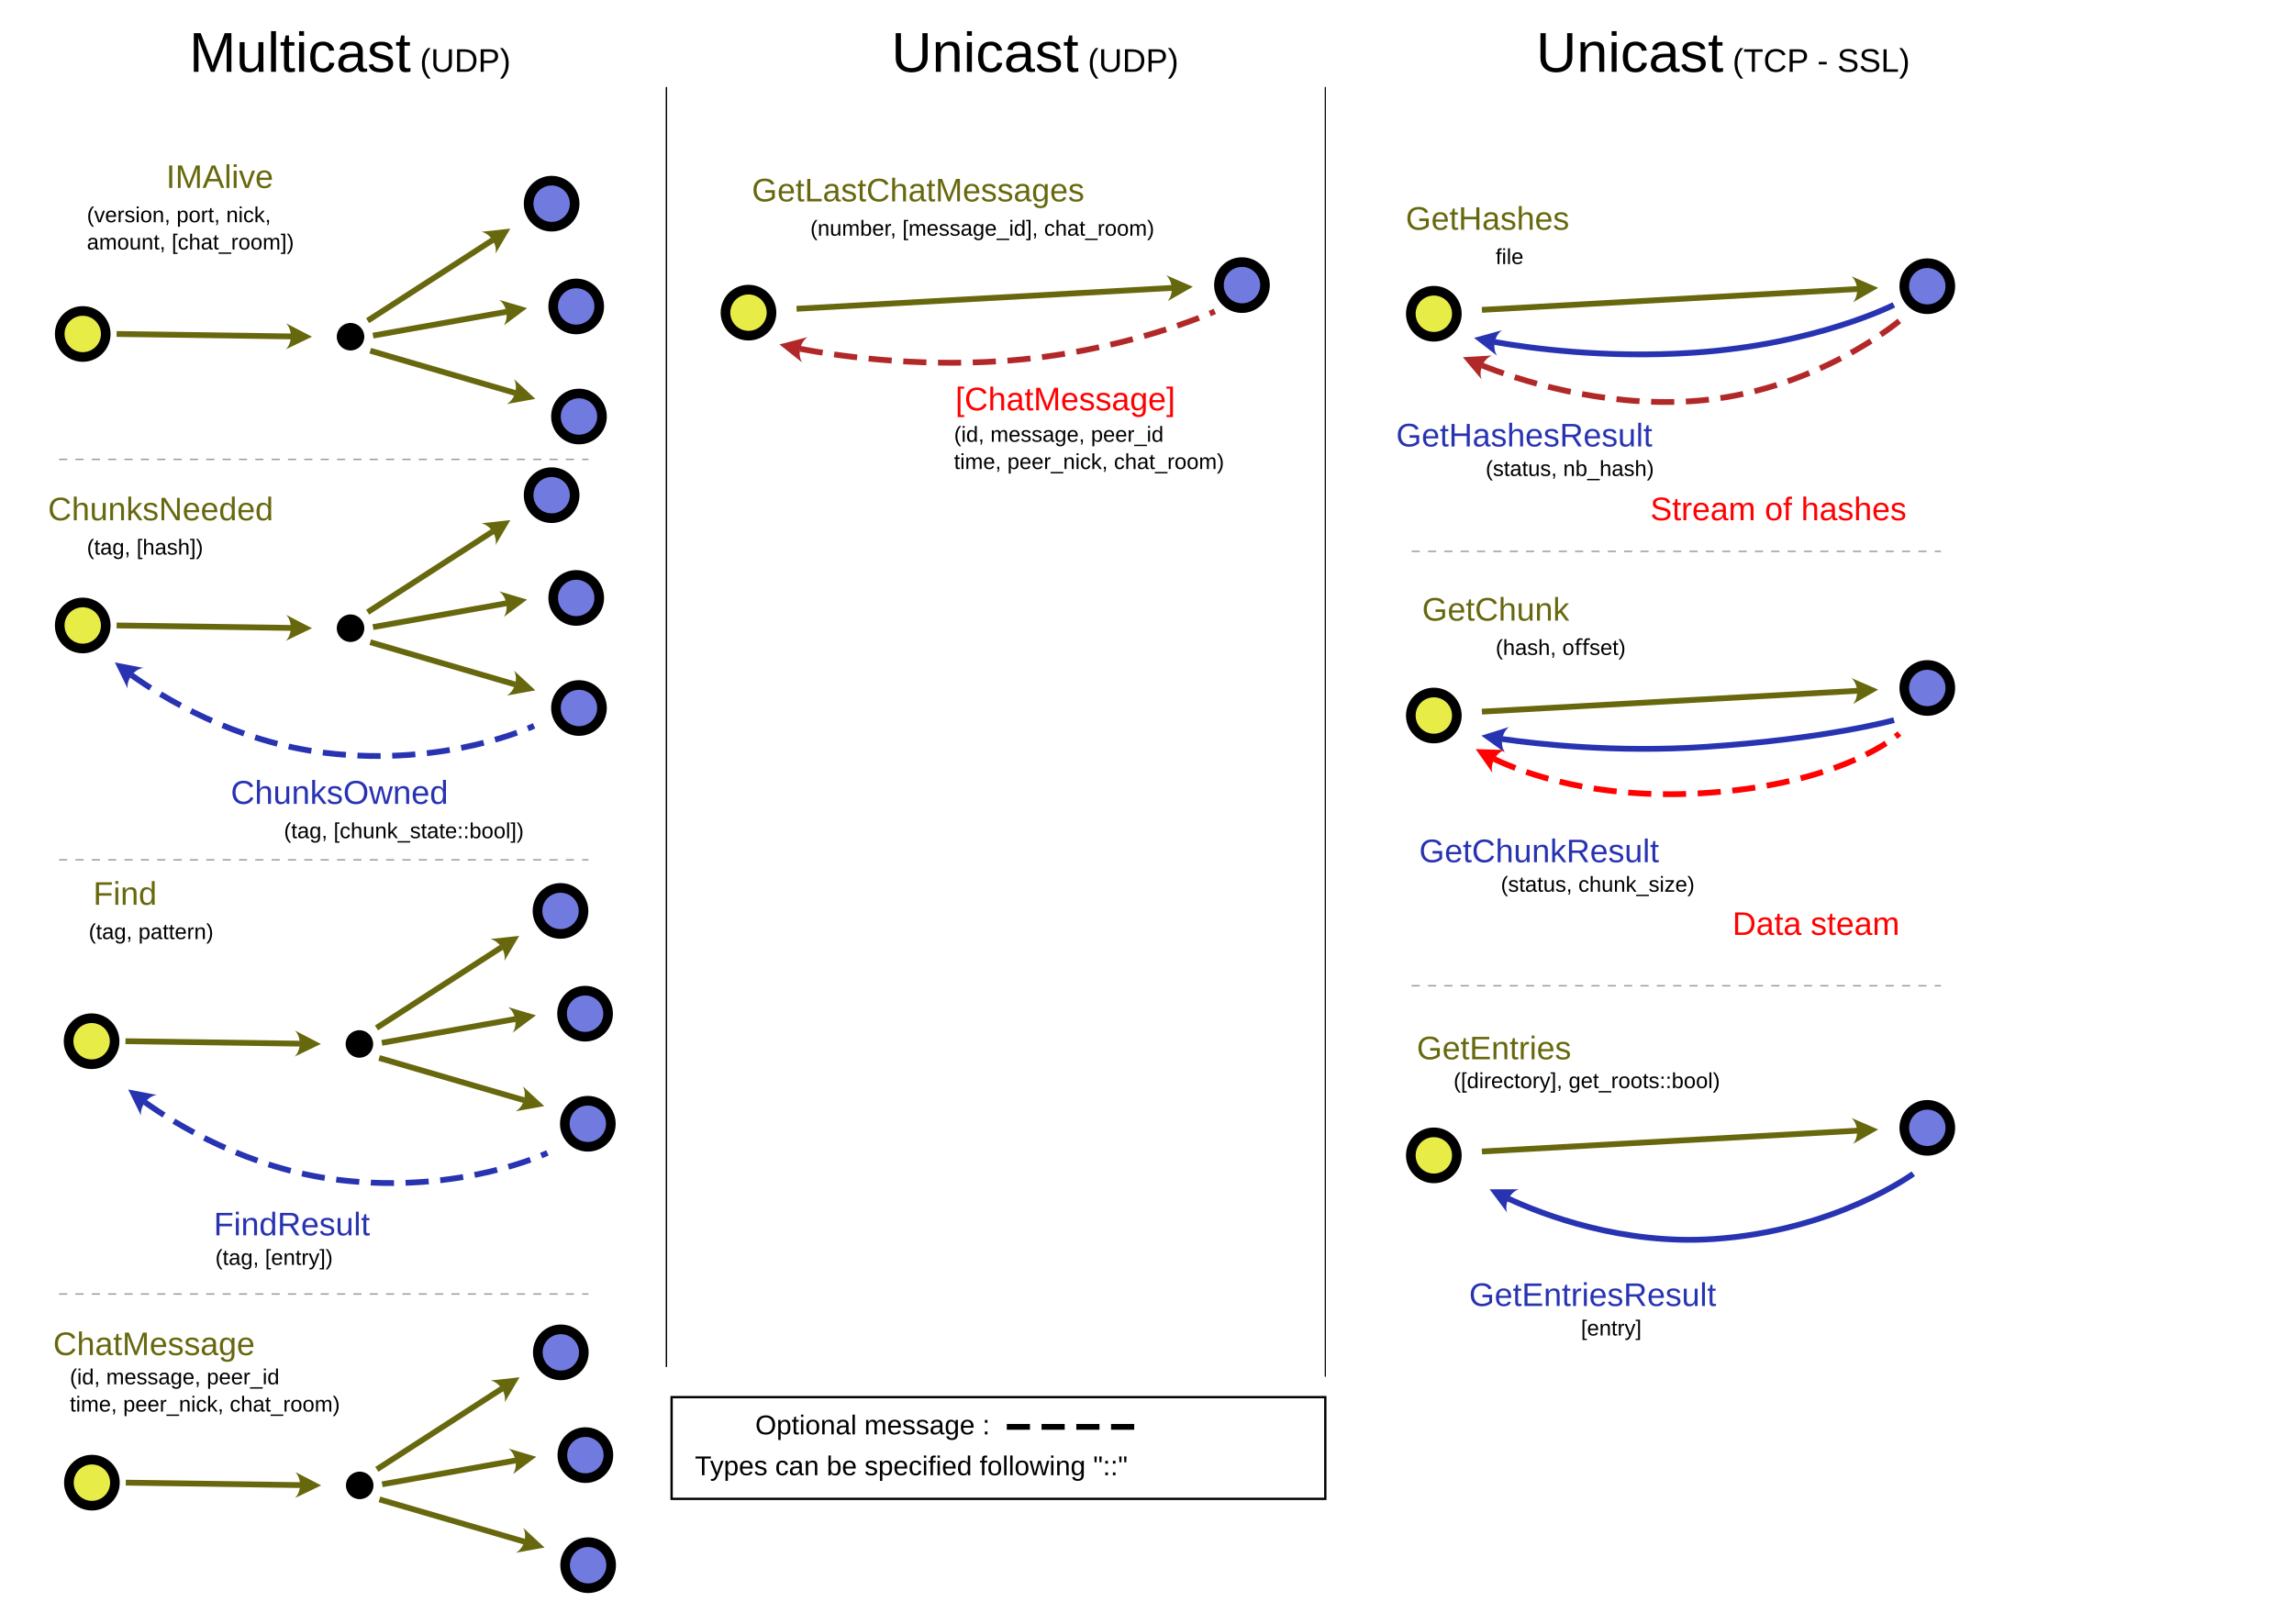
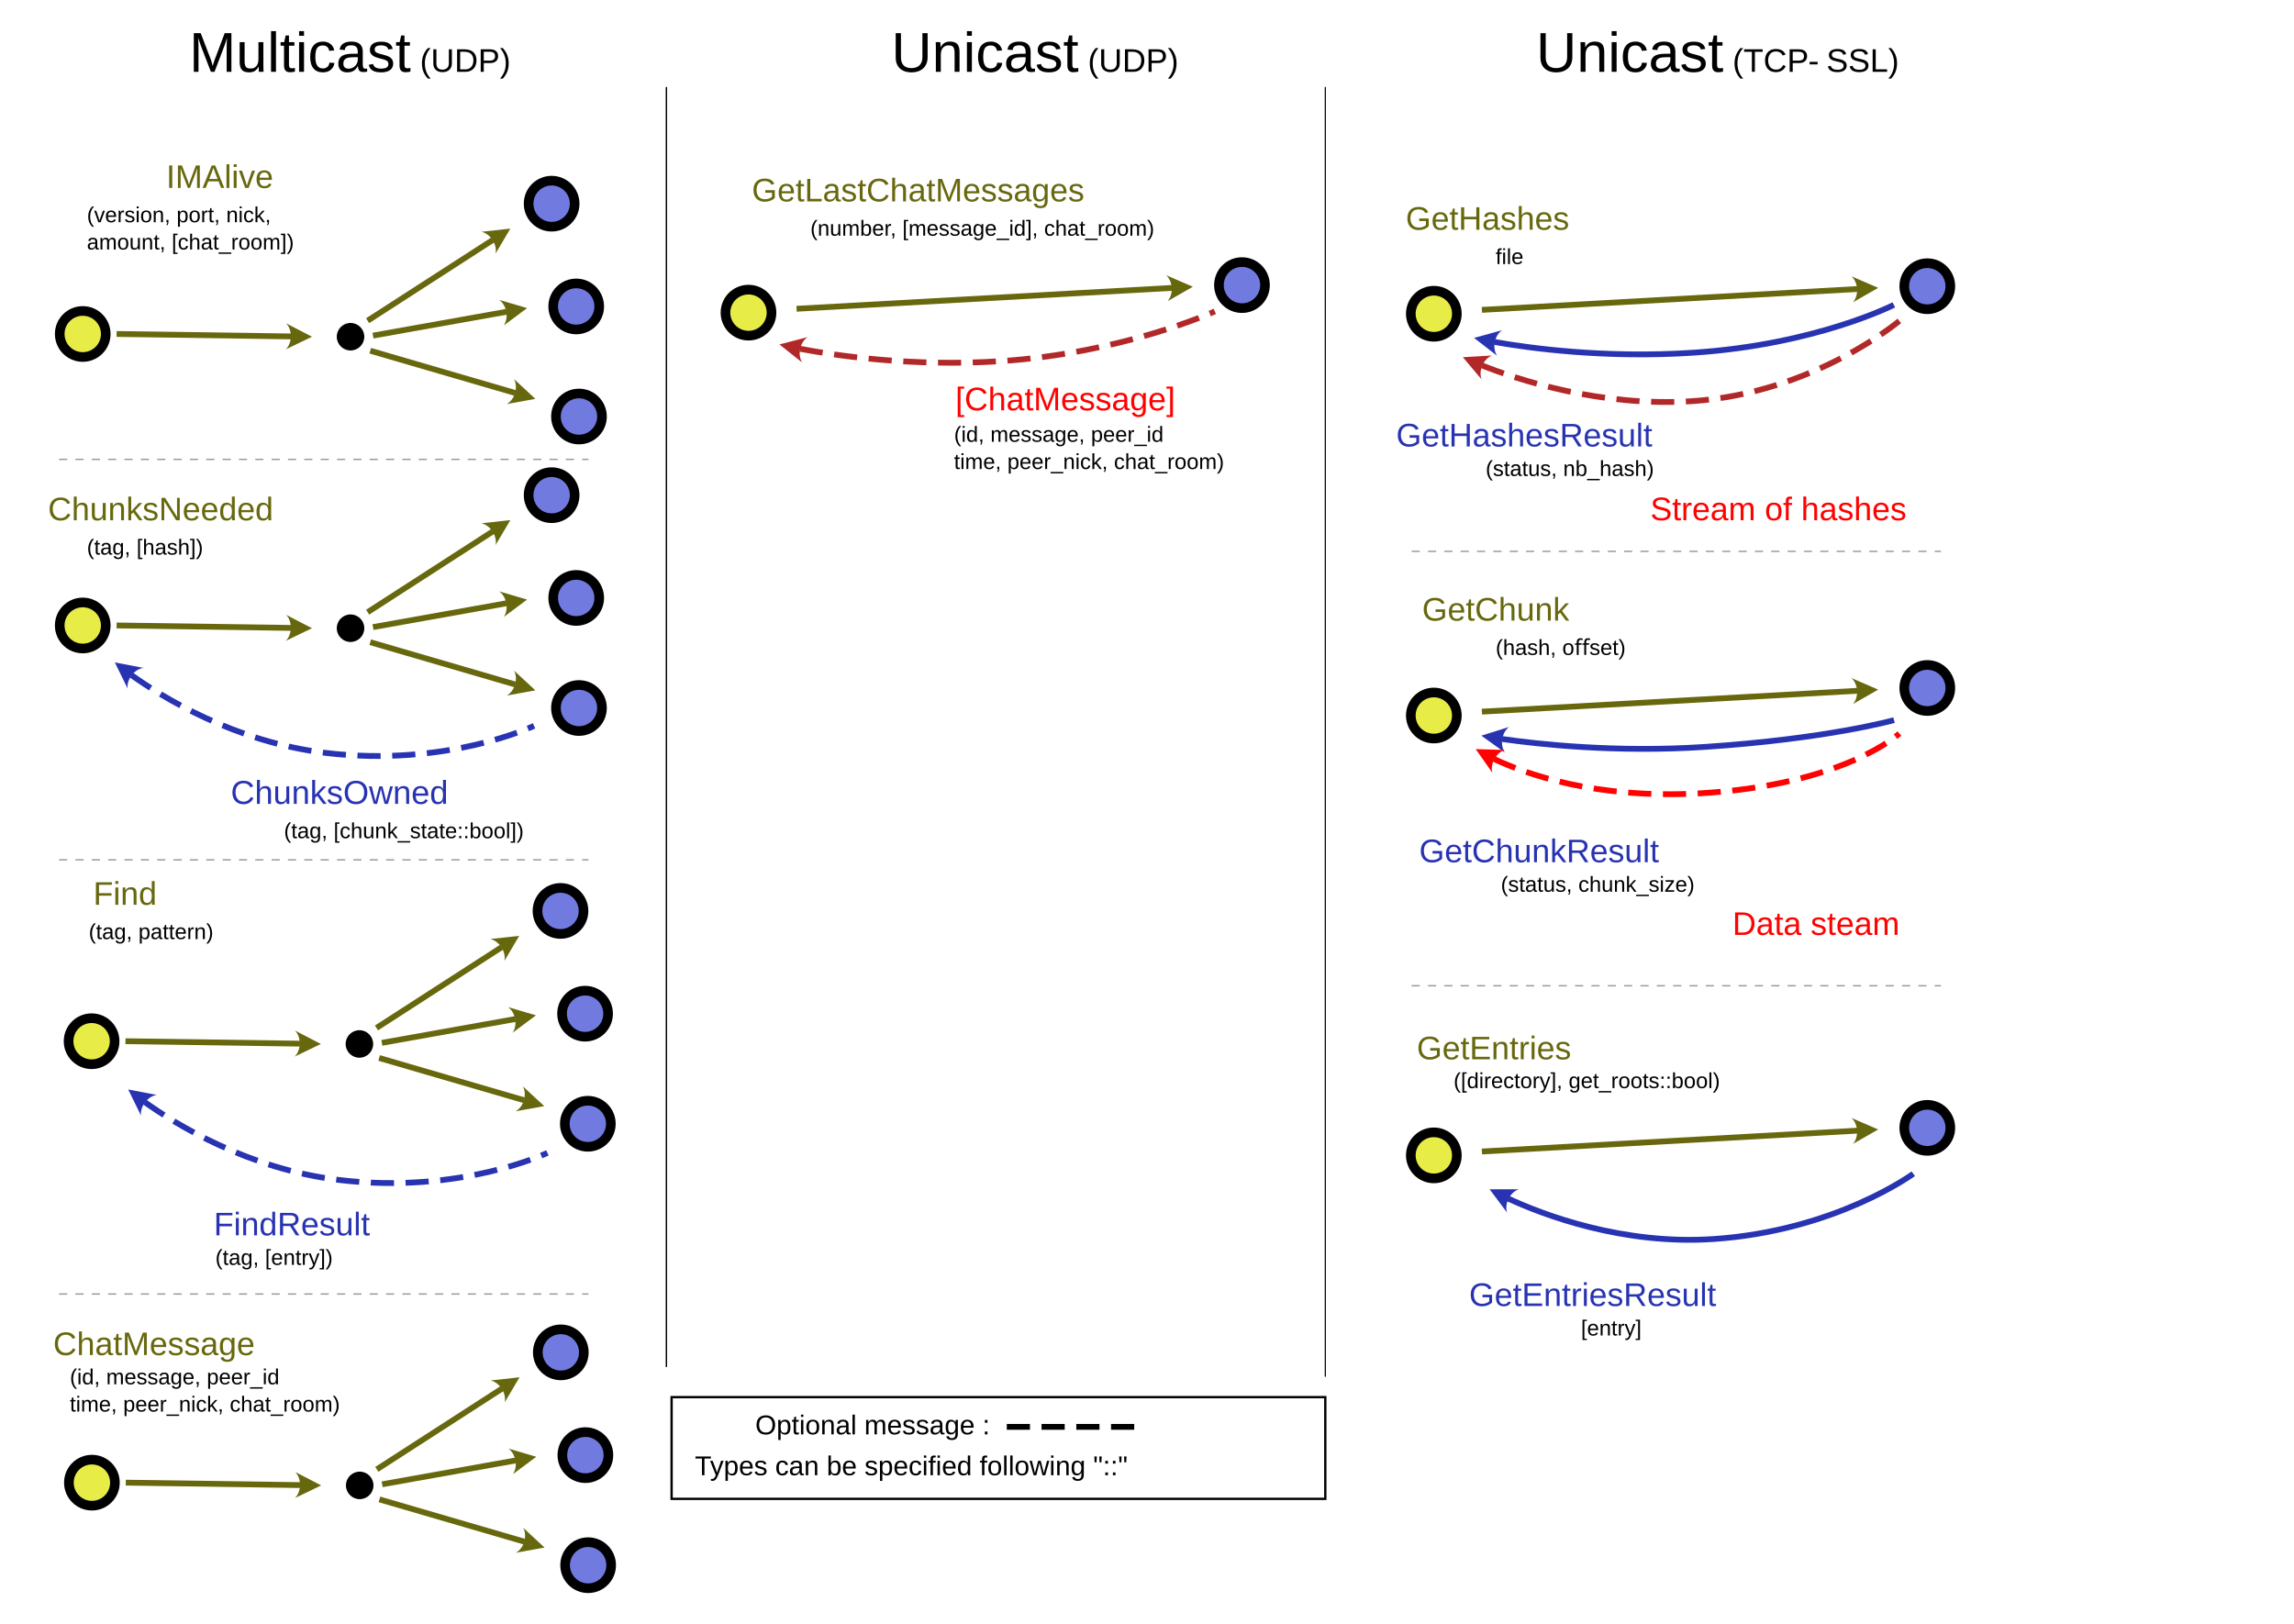
<svg xmlns="http://www.w3.org/2000/svg" xmlns:ns1="https://www.affinity.studio/" width="100%" height="100%" viewBox="0 0 842 596" version="1.1" xml:space="preserve" style="fill-rule:evenodd;clip-rule:evenodd;">
  <g id="Calque-1" ns1:id="Calque 1" transform="matrix(1,0,0,1,123.3071,-123.3071)">
    <g id="path2816" transform="matrix(1,0,0,1,-129,43)">
      <circle cx="36.061" cy="202.903" r="8.449" style="fill:rgb(232,236,71);stroke:black;stroke-width:3.54px;" />
    </g>
    <g id="text3602" transform="matrix(1,0,0,1,-129,43)">
      <g transform="matrix(1,0,0,1,106.0223,149.2942)">
-         <text x="-39.34px" y="0px" style="font-family:'ArialMT', 'Arial', sans-serif;font-size:12px;fill:rgb(103,104,13);">IMAlive</text>
+         <g transform="matrix(1,0,0,1,-39.34,0)">
+           <text x="0px" y="0px" style="font-family:'ArialMT', 'Arial', sans-serif;font-size:12px;fill:rgb(103,104,13);">IMAlive</text>
+         </g>
      </g>
    </g>
    <g id="path3606" transform="matrix(1,0,0,1,-129,43)">
      <circle cx="134.355" cy="203.908" r="5.051" />
    </g>
    <g id="path2816-1" transform="matrix(1,0,0,1,-129,43)">
      <circle cx="208.168" cy="155.074" r="8.449" style="fill:rgb(113,122,223);stroke:black;stroke-width:3.54px;" />
    </g>
    <g id="path3630" transform="matrix(1,0,0,1,-129,43)">
-       <g transform="matrix(1,-0,-0,1,5.692913,80.30709)">
+       <g transform="matrix(1,0,0,1,5.692913,80.30709)">
        <path d="M104.887,128.25L114.52,123.601L105.022,118.684C107.38,121.109 107.312,125.892 104.887,128.25Z" style="fill:rgb(103,104,13);fill-rule:nonzero;" />
        <path d="M106.868,123.494C88.38,123.233 42.8,122.591 42.8,122.591" style="fill:none;fill-rule:nonzero;stroke:rgb(103,104,13);stroke-width:2.13px;" />
      </g>
    </g>
    <g id="path3630-0" transform="matrix(1,0,0,1,-129,43)">
-       <g transform="matrix(1,-0,-0,1,5.692913,80.30709)">
+       <g transform="matrix(1,0,0,1,5.692913,80.30709)">
        <path d="M181.882,93.122L187.327,83.916L176.695,85.083C180.001,85.796 182.595,89.816 181.882,93.122Z" style="fill:rgb(103,104,13);fill-rule:nonzero;" />
        <path d="M180.896,88.065C166.902,97.094 134.936,117.72 134.936,117.72" style="fill:none;fill-rule:nonzero;stroke:rgb(103,104,13);stroke-width:2.13px;" />
      </g>
    </g>
    <g id="path3630-0-8" transform="matrix(1,0,0,1,-129,43)">
-       <g transform="matrix(1,-0,-0,1,5.692913,80.30709)">
+       <g transform="matrix(1,0,0,1,5.692913,80.30709)">
        <path d="M184.894,119.484L193.471,113.093L183.212,110.066C185.987,112 186.828,116.709 184.894,119.484Z" style="fill:rgb(103,104,13);fill-rule:nonzero;" />
        <path d="M185.936,114.438C170.538,117.188 136.902,123.194 136.902,123.194" style="fill:none;fill-rule:nonzero;stroke:rgb(103,104,13);stroke-width:2.13px;" />
      </g>
    </g>
    <g id="path3630-0-8-4" transform="matrix(1,0,0,1,-129,43)">
-       <g transform="matrix(1,-0,-0,1,5.692913,80.30709)">
+       <g transform="matrix(1,0,0,1,5.692913,80.30709)">
        <path d="M185.985,148.333L196.509,146.42L188.664,139.149C190.29,142.115 188.951,146.707 185.985,148.333Z" style="fill:rgb(103,104,13);fill-rule:nonzero;" />
        <path d="M189.162,144.277C173.022,139.569 135.9,128.742 135.9,128.742" style="fill:none;fill-rule:nonzero;stroke:rgb(103,104,13);stroke-width:2.13px;" />
      </g>
    </g>
    <g id="path2816-1-0" transform="matrix(1,0,0,1,-129,43)">
      <circle cx="217.188" cy="192.797" r="8.449" style="fill:rgb(113,122,223);stroke:black;stroke-width:3.54px;" />
    </g>
    <g id="path2816-1-4" transform="matrix(1,0,0,1,-129,43)">
      <circle cx="218.198" cy="233.203" r="8.449" style="fill:rgb(113,122,223);stroke:black;stroke-width:3.54px;" />
    </g>
-     <g id="text2873">
-         </g>
    <g id="text3602-1" transform="matrix(1,0,0,1,-129,43)">
      <g transform="matrix(1,0,0,1,37.57077,161.8856)">
        <text x="0px" y="0px" style="font-family:'ArialMT', 'Arial', sans-serif;font-size:8px;">(version, port, nick,</text>
      </g>
      <g transform="matrix(1,0,0,1,37.57077,171.8856)">
        <text x="0px" y="0px" style="font-family:'ArialMT', 'Arial', sans-serif;font-size:8px;">amount, [chat_room])</text>
      </g>
    </g>
    <g id="path28161" ns1:id="path2816" transform="matrix(1,0,0,1,-129,150)">
      <circle cx="36.061" cy="202.903" r="8.449" style="fill:rgb(232,236,71);stroke:black;stroke-width:3.54px;" />
    </g>
    <g id="text36021" ns1:id="text3602" transform="matrix(1,0,0,1,-129,165)">
      <g transform="matrix(1,0,0,1,106.0223,149.2942)">
-         <text x="-82.723px" y="0px" style="font-family:'ArialMT', 'Arial', sans-serif;font-size:12px;fill:rgb(103,104,13);">ChunksNeeded</text>
+         <g transform="matrix(1,0,0,1,-82.723,0)">
+           <text x="0px" y="0px" style="font-family:'ArialMT', 'Arial', sans-serif;font-size:12px;fill:rgb(103,104,13);">ChunksNeeded</text>
+         </g>
      </g>
    </g>
    <g id="path36061" ns1:id="path3606" transform="matrix(1,0,0,1,-129,150)">
      <circle cx="134.355" cy="203.908" r="5.051" />
    </g>
    <g id="path2816-11" ns1:id="path2816-1" transform="matrix(1,0,0,1,-129,150)">
      <circle cx="208.168" cy="155.074" r="8.449" style="fill:rgb(113,122,223);stroke:black;stroke-width:3.54px;" />
    </g>
    <g id="path36301" ns1:id="path3630" transform="matrix(1,0,0,1,-129,150)">
-       <g transform="matrix(1,-0,-0,1,5.692913,-26.69291)">
+       <g transform="matrix(1,0,0,1,5.692913,-26.69291)">
        <path d="M104.887,235.25L114.52,230.601L105.022,225.684C107.38,228.109 107.312,232.892 104.887,235.25Z" style="fill:rgb(103,104,13);fill-rule:nonzero;" />
        <path d="M106.868,230.494C88.38,230.233 42.8,229.591 42.8,229.591" style="fill:none;fill-rule:nonzero;stroke:rgb(103,104,13);stroke-width:2.13px;" />
      </g>
    </g>
    <g id="path3630-01" ns1:id="path3630-0" transform="matrix(1,0,0,1,-129,150)">
-       <g transform="matrix(1,-0,-0,1,5.692913,-26.69291)">
+       <g transform="matrix(1,0,0,1,5.692913,-26.69291)">
        <path d="M181.882,200.122L187.327,190.916L176.695,192.083C180.001,192.796 182.595,196.816 181.882,200.122Z" style="fill:rgb(103,104,13);fill-rule:nonzero;" />
        <path d="M180.896,195.065C166.902,204.094 134.936,224.72 134.936,224.72" style="fill:none;fill-rule:nonzero;stroke:rgb(103,104,13);stroke-width:2.13px;" />
      </g>
    </g>
    <g id="path3630-0-81" ns1:id="path3630-0-8" transform="matrix(1,0,0,1,-129,150)">
-       <g transform="matrix(1,-0,-0,1,5.692913,-26.69291)">
+       <g transform="matrix(1,0,0,1,5.692913,-26.69291)">
        <path d="M184.894,226.484L193.471,220.093L183.212,217.066C185.987,219 186.828,223.709 184.894,226.484Z" style="fill:rgb(103,104,13);fill-rule:nonzero;" />
        <path d="M185.936,221.438C170.538,224.188 136.902,230.194 136.902,230.194" style="fill:none;fill-rule:nonzero;stroke:rgb(103,104,13);stroke-width:2.13px;" />
      </g>
    </g>
    <g id="path3630-0-8-41" ns1:id="path3630-0-8-4" transform="matrix(1,0,0,1,-129,150)">
-       <g transform="matrix(1,-0,-0,1,5.692913,-26.69291)">
+       <g transform="matrix(1,0,0,1,5.692913,-26.69291)">
        <path d="M185.985,255.333L196.509,253.42L188.664,246.149C190.29,249.115 188.951,253.707 185.985,255.333Z" style="fill:rgb(103,104,13);fill-rule:nonzero;" />
        <path d="M189.162,251.277C173.022,246.569 135.9,235.742 135.9,235.742" style="fill:none;fill-rule:nonzero;stroke:rgb(103,104,13);stroke-width:2.13px;" />
      </g>
    </g>
    <g id="path2816-1-01" ns1:id="path2816-1-0" transform="matrix(1,0,0,1,-129,150)">
      <circle cx="217.188" cy="192.797" r="8.449" style="fill:rgb(113,122,223);stroke:black;stroke-width:3.54px;" />
    </g>
    <g id="path2816-1-41" ns1:id="path2816-1-4" transform="matrix(1,0,0,1,-129,150)">
      <circle cx="218.198" cy="233.203" r="8.449" style="fill:rgb(113,122,223);stroke:black;stroke-width:3.54px;" />
    </g>
    <g id="path3630-1" transform="matrix(1,0,0,1,-129,150)">
-       <g transform="matrix(1,-0,-0,1,5.692913,-26.69291)">
+       <g transform="matrix(1,0,0,1,5.692913,-26.69291)">
        <path d="M52.658,245.163L42.15,243.163L46.855,252.769C46.404,249.417 49.305,245.614 52.658,245.163Z" style="fill:rgb(40,51,178);fill-rule:nonzero;" />
        <path d="M48.235,247.806C59.645,255.945 86.126,272.313 119.343,276.352C164.036,281.785 196.014,266.439 196.014,266.439" style="fill:none;fill-rule:nonzero;stroke:rgb(40,51,178);stroke-width:2.13px;stroke-dasharray:8.504,4.252;" />
      </g>
    </g>
-     <g id="text28731" ns1:id="text2873">
-         </g>
    <g id="text3602-11" ns1:id="text3602-1" transform="matrix(1,0,0,1,-129,165)">
      <g transform="matrix(1,0,0,1,37.57077,161.8856)">
        <text x="0px" y="0px" style="font-family:'ArialMT', 'Arial', sans-serif;font-size:8px;">(tag, [hash])</text>
      </g>
    </g>
    <g id="text3602-0" transform="matrix(1,0,0,1,-129,150)">
      <g transform="matrix(1,0,0,1,170.1912,268.3955)">
-         <text x="-79.812px" y="0px" style="font-family:'ArialMT', 'Arial', sans-serif;font-size:12.168px;fill:rgb(40,51,178);">ChunksOwned</text>
+         <g transform="matrix(1,0,0,1,-79.812,0)">
+           <text x="0px" y="0px" style="font-family:'ArialMT', 'Arial', sans-serif;font-size:12.168px;fill:rgb(40,51,178);">ChunksOwned</text>
+         </g>
      </g>
    </g>
    <g id="text3602-1-8" transform="matrix(1,0,0,1,-129,150)">
      <g transform="matrix(1,0,0,1,109.905,280.9868)">
        <text x="0px" y="0px" style="font-family:'ArialMT', 'Arial', sans-serif;font-size:8px;">(tag, [chunk_state::bool])</text>
      </g>
    </g>
    <g id="path2816-111" ns1:id="path2816-11" transform="matrix(0.328567,0,0,0.328567,-132.9903,603.8858)">
      <circle cx="132.143" cy="193.791" r="25.714" style="fill:rgb(232,236,71);stroke:black;stroke-width:10.78px;" />
    </g>
    <g id="text3602-5" transform="matrix(1,0,0,1,-171.8571,289.1429)">
      <g transform="matrix(1,0,0,1,142.1025,331.5818)">
-         <text x="-74.039px" y="0px" style="font-family:'ArialMT', 'Arial', sans-serif;font-size:12px;fill:rgb(103,104,13);">ChatMessage</text>
+         <g transform="matrix(1,0,0,1,-74.039,0)">
+           <text x="0px" y="0px" style="font-family:'ArialMT', 'Arial', sans-serif;font-size:12px;fill:rgb(103,104,13);">ChatMessage</text>
+         </g>
      </g>
    </g>
    <g id="path3606-6" transform="matrix(1.428571,0,0,1.428571,-302.2606,322.536)">
      <circle cx="217.688" cy="242.22" r="3.536" />
    </g>
    <g id="path2816-1-1" transform="matrix(0.328567,0,0,0.328567,39.11715,556.0571)">
      <circle cx="132.143" cy="193.791" r="25.714" style="fill:rgb(113,122,223);stroke:black;stroke-width:10.78px;" />
    </g>
    <g id="path3630-4" transform="matrix(1,0,0,1,-171.8571,289.1429)">
-       <g transform="matrix(1,-0,-0,1,48.55006,-165.8358)">
+       <g transform="matrix(1,0,0,1,48.55006,-165.8358)">
        <path d="M108.254,549.906L117.887,545.257L108.388,540.339C110.746,542.765 110.679,547.548 108.254,549.906Z" style="fill:rgb(103,104,13);fill-rule:nonzero;" />
        <path d="M110.234,545.149C91.747,544.889 46.166,544.247 46.166,544.247" style="fill:none;fill-rule:nonzero;stroke:rgb(103,104,13);stroke-width:2.13px;" />
      </g>
    </g>
    <g id="path3630-0-2" transform="matrix(1,0,0,1,-171.8571,289.1429)">
-       <g transform="matrix(1,-0,-0,1,48.55006,-165.8358)">
+       <g transform="matrix(1,0,0,1,48.55006,-165.8358)">
        <path d="M185.248,514.778L190.694,505.572L180.061,506.739C183.368,507.452 185.961,511.472 185.248,514.778Z" style="fill:rgb(103,104,13);fill-rule:nonzero;" />
        <path d="M184.263,509.721C170.269,518.75 138.303,539.376 138.303,539.376" style="fill:none;fill-rule:nonzero;stroke:rgb(103,104,13);stroke-width:2.13px;" />
      </g>
    </g>
    <g id="path3630-0-8-3" transform="matrix(1,0,0,1,-171.8571,289.1429)">
-       <g transform="matrix(1,-0,-0,1,48.55006,-165.8358)">
+       <g transform="matrix(1,0,0,1,48.55006,-165.8358)">
        <path d="M188.26,541.14L196.838,534.749L186.579,531.722C189.354,533.656 190.194,538.365 188.26,541.14Z" style="fill:rgb(103,104,13);fill-rule:nonzero;" />
        <path d="M189.303,536.094C173.905,538.844 140.269,544.85 140.269,544.85" style="fill:none;fill-rule:nonzero;stroke:rgb(103,104,13);stroke-width:2.13px;" />
      </g>
    </g>
    <g id="path3630-0-8-4-2" transform="matrix(1,0,0,1,-171.8571,289.1429)">
-       <g transform="matrix(1,-0,-0,1,48.55006,-165.8358)">
+       <g transform="matrix(1,0,0,1,48.55006,-165.8358)">
        <path d="M189.352,569.989L199.876,568.076L192.031,560.805C193.657,563.771 192.318,568.363 189.352,569.989Z" style="fill:rgb(103,104,13);fill-rule:nonzero;" />
        <path d="M192.528,565.933C176.388,561.225 139.266,550.398 139.266,550.398" style="fill:none;fill-rule:nonzero;stroke:rgb(103,104,13);stroke-width:2.13px;" />
      </g>
    </g>
    <g id="path2816-1-0-2" transform="matrix(0.328567,0,0,0.328567,48.13673,593.7793)">
      <circle cx="132.143" cy="193.791" r="25.714" style="fill:rgb(113,122,223);stroke:black;stroke-width:10.78px;" />
    </g>
    <g id="path2816-1-4-1" transform="matrix(0.328567,0,0,0.328567,49.14689,634.1854)">
      <circle cx="132.143" cy="193.791" r="25.714" style="fill:rgb(113,122,223);stroke:black;stroke-width:10.78px;" />
    </g>
    <g id="path3273" transform="matrix(1,0,0,1,-129,143)">
      <path d="M27.384,295.934L221.677,295.934" style="fill:none;fill-rule:nonzero;stroke:rgb(153,153,153);stroke-width:0.5px;stroke-dasharray:3,3;" />
    </g>
    <g id="path32731" ns1:id="path3273" transform="matrix(1,0,0,1,-129,-4)">
      <path d="M27.384,295.934L221.677,295.934" style="fill:none;fill-rule:nonzero;stroke:rgb(153,153,153);stroke-width:0.5px;stroke-dasharray:3,3;" />
    </g>
    <g id="path4201" transform="matrix(1,0,0,1,-129,137)">
      <path d="M27.384,461.314L221.677,461.314" style="fill:none;fill-rule:nonzero;stroke:rgb(153,153,153);stroke-width:0.5px;stroke-dasharray:3,3;" />
    </g>
    <g id="text3602-5-3-0-9" transform="matrix(1,0,0,1,-129,43)">
      <g transform="matrix(1,0,0,1,612.1856,244.1853)">
-         <text x="-94.043px" y="0px" style="font-family:'ArialMT', 'Arial', sans-serif;font-size:12px;fill:rgb(40,51,178);">GetHashesResult</text>
+         <g transform="matrix(1,0,0,1,-94.043,0)">
+           <text x="0px" y="0px" style="font-family:'ArialMT', 'Arial', sans-serif;font-size:12px;fill:rgb(40,51,178);">GetHashesResult</text>
+         </g>
      </g>
    </g>
    <g id="path2816-11-3-8" transform="matrix(1,0,0,1,-129,43)">
      <circle cx="531.974" cy="195.475" r="8.449" style="fill:rgb(232,236,71);stroke:black;stroke-width:3.54px;" />
    </g>
    <g id="text3602-5-3-2" transform="matrix(1,0,0,1,-129,43)">
      <g transform="matrix(1,0,0,1,581.6899,164.6408)">
-         <text x="-60.029px" y="0px" style="font-family:'ArialMT', 'Arial', sans-serif;font-size:12px;fill:rgb(103,104,13);">GetHashes</text>
+         <g transform="matrix(1,0,0,1,-60.029,0)">
+           <text x="0px" y="0px" style="font-family:'ArialMT', 'Arial', sans-serif;font-size:12px;fill:rgb(103,104,13);">GetHashes</text>
+         </g>
      </g>
    </g>
    <g id="path3630-0-8-3-4-7" transform="matrix(1,0,0,1,-129,43)">
-       <g transform="matrix(1,-0,-0,1,5.692913,80.30709)">
+       <g transform="matrix(1,0,0,1,5.692913,80.30709)">
        <path d="M680.097,110.972L689.384,105.665L679.566,101.419C682.087,103.675 682.352,108.451 680.097,110.972Z" style="fill:rgb(103,104,13);fill-rule:nonzero;" />
        <path d="M681.742,106.089C651.775,107.754 543.922,113.746 543.922,113.746" style="fill:none;fill-rule:nonzero;stroke:rgb(103,104,13);stroke-width:2.13px;" />
      </g>
    </g>
    <g id="path2816-1-0-2-7-1" transform="matrix(1,0,0,1,-129,43)">
      <circle cx="713.101" cy="185.369" r="8.449" style="fill:rgb(113,122,223);stroke:black;stroke-width:3.54px;" />
    </g>
    <g id="text3602-1-85-9-2" transform="matrix(1,0,0,1,-129,43)">
      <g transform="matrix(1,0,0,1,554.6546,177.2321)">
-         <g transform="matrix(8,0,0,8,0,0)">
-                 </g>
-         <g transform="matrix(8,0,0,8,2.222656,0)">
-                 </g>
        <text x="0px" y="0px" style="font-family:'ArialMT', 'Arial', sans-serif;font-size:8px;">ﬁle</text>
      </g>
    </g>
    <g id="text3602-1-85-4-4" transform="matrix(1,0,0,1,-129,43)">
      <g transform="matrix(1,0,0,1,550.9788,255.0233)">
        <text x="0px" y="0px" style="font-family:'ArialMT', 'Arial', sans-serif;font-size:8px;">(status, nb_hash)</text>
      </g>
    </g>
    <g id="path3630-1-5-1" transform="matrix(1,0,0,1,-129,43)">
-       <g transform="matrix(1,-0,-0,1,5.692913,80.30709)">
+       <g transform="matrix(1,0,0,1,5.692913,80.30709)">
        <path d="M551.353,121.204L541.04,124.04L549.497,130.589C547.614,127.778 548.543,123.086 551.353,121.204Z" style="fill:rgb(40,51,178);fill-rule:nonzero;" />
        <path d="M548.548,125.525C561.305,127.784 589.026,131.607 621.625,129.459C666.55,126.498 695.121,111.908 695.121,111.908" style="fill:none;fill-rule:nonzero;stroke:rgb(40,51,178);stroke-width:2.13px;" />
      </g>
    </g>
    <g id="text4026" transform="matrix(1,0,0,1,-129,43)">
      <g transform="matrix(1,0,0,1,526.5793,396.8105)">
        <text x="0px" y="0px" style="font-family:'ArialMT', 'Arial', sans-serif;font-size:12px;fill:rgb(40,51,178);">GetChunkResult</text>
      </g>
    </g>
    <g id="path4032" transform="matrix(1,0,0,1,-129,43)">
      <circle cx="531.974" cy="342.957" r="8.449" style="fill:rgb(232,236,71);stroke:black;stroke-width:3.54px;" />
    </g>
    <g id="text4034" transform="matrix(1,0,0,1,-129,43)">
      <g transform="matrix(1,0,0,1,581.6899,308.1231)">
-         <text x="-54.029px" y="0px" style="font-family:'ArialMT', 'Arial', sans-serif;font-size:12px;fill:rgb(103,104,13);">GetChunk</text>
+         <g transform="matrix(1,0,0,1,-54.029,0)">
+           <text x="0px" y="0px" style="font-family:'ArialMT', 'Arial', sans-serif;font-size:12px;fill:rgb(103,104,13);">GetChunk</text>
+         </g>
      </g>
    </g>
    <g id="path4040" transform="matrix(1,0,0,1,-129,43)">
-       <g transform="matrix(1,-0,-0,1,5.692913,80.30709)">
+       <g transform="matrix(1,0,0,1,5.692913,80.30709)">
        <path d="M680.097,258.454L689.384,253.147L679.566,248.902C682.087,251.157 682.352,255.933 680.097,258.454Z" style="fill:rgb(103,104,13);fill-rule:nonzero;" />
        <path d="M681.742,253.572C651.775,255.237 543.922,261.228 543.922,261.228" style="fill:none;fill-rule:nonzero;stroke:rgb(103,104,13);stroke-width:2.13px;" />
      </g>
    </g>
    <g id="path4042" transform="matrix(1,0,0,1,-129,43)">
      <circle cx="713.101" cy="332.851" r="8.449" style="fill:rgb(113,122,223);stroke:black;stroke-width:3.54px;" />
    </g>
    <g id="text4044" transform="matrix(1,0,0,1,-129,43)">
      <g transform="matrix(1,0,0,1,554.6546,320.7144)">
-         <g transform="matrix(8,0,0,8,28.90625,0)">
-                 </g>
-         <g transform="matrix(8,0,0,8,31.04297,0)">
-                 </g>
        <text x="0px" y="0px" style="font-family:'ArialMT', 'Arial', sans-serif;font-size:8px;">(hash, oﬀset)</text>
      </g>
    </g>
    <g id="text4050" transform="matrix(1,0,0,1,-129,43)">
      <g transform="matrix(1,0,0,1,556.5497,407.6485)">
        <text x="0px" y="0px" style="font-family:'ArialMT', 'Arial', sans-serif;font-size:8px;">(status, chunk_size)</text>
      </g>
    </g>
    <g id="path4056" transform="matrix(1,0,0,1,-129,43)">
      <path d="M523.813,282.696L718.106,282.696" style="fill:none;fill-rule:nonzero;stroke:rgb(153,153,153);stroke-width:0.5px;stroke-dasharray:3,3;" />
    </g>
    <g id="path4058" transform="matrix(1,0,0,1,-129,43)">
-       <g transform="matrix(1,-0,-0,1,5.692913,80.30709)">
+       <g transform="matrix(1,0,0,1,5.692913,80.30709)">
        <path d="M553.929,266.841L543.724,270.043L552.408,276.287C550.427,273.545 551.188,268.822 553.929,266.841Z" style="fill:rgb(40,51,178);fill-rule:nonzero;" />
        <path d="M551.28,271.26C564.353,273.144 592.959,276.337 625.737,274.176C670.662,271.216 695.193,264.34 695.193,264.34" style="fill:none;fill-rule:nonzero;stroke:rgb(40,51,178);stroke-width:2.13px;" />
      </g>
    </g>
    <g id="text4060" transform="matrix(1,0,0,1,-129,43)">
      <g transform="matrix(1,0,0,1,635.6141,559.7011)">
-         <text x="-90.703px" y="0px" style="font-family:'ArialMT', 'Arial', sans-serif;font-size:12px;fill:rgb(40,51,178);">GetEntriesResult</text>
+         <g transform="matrix(1,0,0,1,-90.703,0)">
+           <text x="0px" y="0px" style="font-family:'ArialMT', 'Arial', sans-serif;font-size:12px;fill:rgb(40,51,178);">GetEntriesResult</text>
+         </g>
      </g>
    </g>
    <g id="path4066" transform="matrix(1,0,0,1,-129,43)">
      <circle cx="531.974" cy="504.419" r="8.449" style="fill:rgb(232,236,71);stroke:black;stroke-width:3.54px;" />
    </g>
    <g id="text4068" transform="matrix(1,0,0,1,-129,43)">
      <g transform="matrix(1,0,0,1,582.4042,469.1566)">
-         <text x="-56.689px" y="0px" style="font-family:'ArialMT', 'Arial', sans-serif;font-size:12px;fill:rgb(103,104,13);">GetEntries</text>
+         <g transform="matrix(1,0,0,1,-56.689,0)">
+           <text x="0px" y="0px" style="font-family:'ArialMT', 'Arial', sans-serif;font-size:12px;fill:rgb(103,104,13);">GetEntries</text>
+         </g>
      </g>
    </g>
    <g id="path4074" transform="matrix(1,0,0,1,-129,43)">
-       <g transform="matrix(1,-0,-0,1,5.692913,80.30709)">
+       <g transform="matrix(1,0,0,1,5.692913,80.30709)">
        <path d="M680.097,419.916L689.384,414.609L679.566,410.364C682.087,412.619 682.352,417.395 680.097,419.916Z" style="fill:rgb(103,104,13);fill-rule:nonzero;" />
        <path d="M681.742,415.034C651.775,416.699 543.922,422.69 543.922,422.69" style="fill:none;fill-rule:nonzero;stroke:rgb(103,104,13);stroke-width:2.13px;" />
      </g>
    </g>
    <g id="path4076" transform="matrix(1,0,0,1,-129,43)">
      <circle cx="713.101" cy="494.313" r="8.449" style="fill:rgb(113,122,223);stroke:black;stroke-width:3.54px;" />
    </g>
    <g id="text4078" transform="matrix(1,0,0,1,-129,43)">
      <g transform="matrix(1,0,0,1,539.2064,479.7276)">
        <text x="0px" y="0px" style="font-family:'ArialMT', 'Arial', sans-serif;font-size:8px;">([directory], get_roots::bool)</text>
      </g>
    </g>
    <g id="text4084" transform="matrix(1,0,0,1,-129,43)">
      <g transform="matrix(1,0,0,1,585.9788,570.5391)">
        <text x="0px" y="0px" style="font-family:'ArialMT', 'Arial', sans-serif;font-size:8px;">[entry]</text>
      </g>
    </g>
    <g id="path4090" transform="matrix(1,0,0,1,-129,43)">
      <path d="M523.813,442.158L718.106,442.158" style="fill:none;fill-rule:nonzero;stroke:rgb(153,153,153);stroke-width:0.5px;stroke-dasharray:3,3;" />
    </g>
    <g id="path4092" transform="matrix(1,0,0,1,-129,43)">
-       <g transform="matrix(1,-0,-0,1,5.692913,80.30709)">
+       <g transform="matrix(1,0,0,1,5.692913,80.30709)">
        <path d="M557.45,436.569L546.754,436.556L553.161,445.121C552.095,441.91 554.24,437.635 557.45,436.569Z" style="fill:rgb(40,51,178);fill-rule:nonzero;" />
        <path d="M553.595,439.987C566.318,445.866 595.379,457.032 628.768,454.831C673.693,451.87 702.264,430.853 702.264,430.853" style="fill:none;fill-rule:nonzero;stroke:rgb(40,51,178);stroke-width:2.13px;" />
      </g>
    </g>
    <g id="path4058-7" transform="matrix(1,0,0,1,-129,43)">
-       <g transform="matrix(1,-0,-0,1,5.692913,80.30709)">
+       <g transform="matrix(1,0,0,1,5.692913,80.30709)">
        <path d="M552.333,275.293L541.642,274.976L547.803,283.72C546.829,280.48 549.094,276.267 552.333,275.293Z" style="fill:rgb(255,1,1);fill-rule:nonzero;" />
        <path d="M548.383,278.6C559.81,284.014 585.523,293.361 623.656,291.231C676.662,288.27 697.152,269.273 697.152,269.273" style="fill:none;fill-rule:nonzero;stroke:rgb(255,1,1);stroke-width:2.13px;stroke-dasharray:8.504,4.252;" />
      </g>
    </g>
    <g id="path4056-6" transform="matrix(1,0,0,1,-129,43)">
      <path d="M250.294,112.244L250.294,582.109" style="fill:none;fill-rule:nonzero;stroke:black;stroke-width:0.5px;" />
    </g>
    <g id="text4026-1" transform="matrix(1,0,0,1,-129,43)">
      <g transform="matrix(1,0,0,1,641.5779,423.4907)">
        <text x="0px" y="0px" style="font-family:'ArialMT', 'Arial', sans-serif;font-size:12px;fill:rgb(255,1,1);">Data steam</text>
      </g>
    </g>
    <g id="text3602-5-3-0" transform="matrix(1,0,0,1,-171.8571,-4.57143)">
      <g transform="matrix(1,0,0,1,184.3591,581.356)">
-         <text x="-57.357px" y="0px" style="font-family:'ArialMT', 'Arial', sans-serif;font-size:12px;fill:rgb(40,51,178);">FindResult</text>
+         <g transform="matrix(1,0,0,1,-57.357,0)">
+           <text x="0px" y="0px" style="font-family:'ArialMT', 'Arial', sans-serif;font-size:12px;fill:rgb(40,51,178);">FindResult</text>
+         </g>
      </g>
    </g>
    <g id="text3602-5-3" transform="matrix(1,0,0,1,-171.8571,-4.57143)">
      <g transform="matrix(1,0,0,1,106.1195,460.0066)">
-         <text x="-23.344px" y="0px" style="font-family:'ArialMT', 'Arial', sans-serif;font-size:12px;fill:rgb(103,104,13);">Find</text>
+         <g transform="matrix(1,0,0,1,-23.344,0)">
+           <text x="0px" y="0px" style="font-family:'ArialMT', 'Arial', sans-serif;font-size:12px;fill:rgb(103,104,13);">Find</text>
+         </g>
      </g>
    </g>
    <g id="text3602-1-85-9" transform="matrix(1,0,0,1,-171.8571,-4.57143)">
      <g transform="matrix(1,0,0,1,81.10448,472.5979)">
        <text x="0px" y="0px" style="font-family:'ArialMT', 'Arial', sans-serif;font-size:8px;">(tag, pattern)</text>
      </g>
    </g>
    <g id="path3630-1-5" transform="matrix(1,0,0,1,-171.8571,-4.57143)">
-       <g transform="matrix(1,-0,-0,1,48.55006,127.8785)">
+       <g transform="matrix(1,0,0,1,48.55006,127.8785)">
        <path d="M57.564,401.927L47.057,399.927L51.762,409.533C51.311,406.181 54.212,402.378 57.564,401.927Z" style="fill:rgb(40,51,178);fill-rule:nonzero;" />
        <path d="M53.142,404.569C64.551,412.709 91.033,429.077 124.25,433.116C168.943,438.549 200.921,423.203 200.921,423.203" style="fill:none;fill-rule:nonzero;stroke:rgb(40,51,178);stroke-width:2.13px;stroke-dasharray:8.504,4.252;" />
      </g>
    </g>
    <g id="text3602-1-85-4" transform="matrix(1,0,0,1,-171.8571,-4.57143)">
      <g transform="matrix(1,0,0,1,127.5809,592.194)">
        <text x="0px" y="0px" style="font-family:'ArialMT', 'Arial', sans-serif;font-size:8px;">(tag, [entry])</text>
      </g>
    </g>
    <g id="path2816-11-4" transform="matrix(0.328567,0,0,0.328567,-133.1024,441.8437)">
      <circle cx="132.143" cy="193.791" r="25.714" style="fill:rgb(232,236,71);stroke:black;stroke-width:10.78px;" />
    </g>
    <g id="path3606-6-8" transform="matrix(1.428571,0,0,1.428571,-302.3727,160.494)">
      <circle cx="217.688" cy="242.22" r="3.536" />
    </g>
    <g id="path2816-1-1-8" transform="matrix(0.328567,0,0,0.328567,39.00503,394.015)">
      <circle cx="132.143" cy="193.791" r="25.714" style="fill:rgb(113,122,223);stroke:black;stroke-width:10.78px;" />
    </g>
    <g id="path3630-4-2" transform="matrix(1,0,0,1,-171.8571,-4.57143)">
-       <g transform="matrix(1,-0,-0,1,48.55006,127.8785)">
+       <g transform="matrix(1,0,0,1,48.55006,127.8785)">
        <path d="M108.141,387.863L117.775,383.215L108.276,378.297C110.634,380.723 110.567,385.506 108.141,387.863Z" style="fill:rgb(103,104,13);fill-rule:nonzero;" />
        <path d="M110.122,383.107C91.635,382.847 46.054,382.205 46.054,382.205" style="fill:none;fill-rule:nonzero;stroke:rgb(103,104,13);stroke-width:2.13px;" />
      </g>
    </g>
    <g id="path3630-0-2-4" transform="matrix(1,0,0,1,-171.8571,-4.57143)">
-       <g transform="matrix(1,-0,-0,1,48.55006,127.8785)">
+       <g transform="matrix(1,0,0,1,48.55006,127.8785)">
        <path d="M185.136,352.736L190.581,343.53L179.949,344.697C183.256,345.41 185.849,349.43 185.136,352.736Z" style="fill:rgb(103,104,13);fill-rule:nonzero;" />
        <path d="M184.15,347.679C170.157,356.708 138.191,377.334 138.191,377.334" style="fill:none;fill-rule:nonzero;stroke:rgb(103,104,13);stroke-width:2.13px;" />
      </g>
    </g>
    <g id="path3630-0-8-3-5" transform="matrix(1,0,0,1,-171.8571,-4.57143)">
-       <g transform="matrix(1,-0,-0,1,48.55006,127.8785)">
+       <g transform="matrix(1,0,0,1,48.55006,127.8785)">
        <path d="M188.148,379.098L196.725,372.707L186.466,369.68C189.241,371.614 190.082,376.323 188.148,379.098Z" style="fill:rgb(103,104,13);fill-rule:nonzero;" />
        <path d="M189.191,374.052C173.793,376.802 140.157,382.808 140.157,382.808" style="fill:none;fill-rule:nonzero;stroke:rgb(103,104,13);stroke-width:2.13px;" />
      </g>
    </g>
    <g id="path3630-0-8-4-2-5" transform="matrix(1,0,0,1,-171.8571,-4.57143)">
-       <g transform="matrix(1,-0,-0,1,48.55006,127.8785)">
+       <g transform="matrix(1,0,0,1,48.55006,127.8785)">
        <path d="M189.24,407.947L199.764,406.034L191.919,398.763C193.545,401.729 192.206,406.321 189.24,407.947Z" style="fill:rgb(103,104,13);fill-rule:nonzero;" />
        <path d="M192.416,403.891C176.276,399.183 139.154,388.356 139.154,388.356" style="fill:none;fill-rule:nonzero;stroke:rgb(103,104,13);stroke-width:2.13px;" />
      </g>
    </g>
    <g id="path2816-1-0-2-1" transform="matrix(0.328567,0,0,0.328567,48.02461,431.7373)">
      <circle cx="132.143" cy="193.791" r="25.714" style="fill:rgb(113,122,223);stroke:black;stroke-width:10.78px;" />
    </g>
    <g id="path2816-1-4-1-7" transform="matrix(0.328567,0,0,0.328567,49.03477,472.1434)">
      <circle cx="132.143" cy="193.791" r="25.714" style="fill:rgb(113,122,223);stroke:black;stroke-width:10.78px;" />
    </g>
    <g id="text3602-111" ns1:id="text3602-11" transform="matrix(1,0,0,1,-129,43)">
      <g transform="matrix(1,0,0,1,193.1508,106.6653)">
-         <text x="-118.008px" y="0px" style="font-family:'ArialMT', 'Arial', sans-serif;font-size:20.618px;">Multicast</text>
-         <text x="-33.328px" y="0px" style="font-family:'ArialMT', 'Arial', sans-serif;font-size:12px;">(UDP)</text>
+         <g transform="matrix(1,0,0,1,-118.008,0)">
+           <text x="0px" y="0px" style="font-family:'ArialMT', 'Arial', sans-serif;font-size:20.618px;">Multicast</text>
+         </g>
+         <g transform="matrix(1,0,0,1,-33.328,0)">
+           <text x="0px" y="0px" style="font-family:'ArialMT', 'Arial', sans-serif;font-size:12px;">(UDP)</text>
+         </g>
      </g>
    </g>
    <g id="text4214" transform="matrix(1,0,0,1,-129,43)">
      <g transform="matrix(1,0,0,1,706.7223,106.6653)">
-         <text x="-137.207px" y="0px" style="font-family:'ArialMT', 'Arial', sans-serif;font-size:20.618px;">Unicast</text>
-         <text x="-65.121px" y="0px" style="font-family:'ArialMT', 'Arial', sans-serif;font-size:12px;">(TCP<tspan x="-37.342px -34.008px " y="0px 0px "> -</tspan> SSL)</text>
+         <g transform="matrix(1,0,0,1,-137.207,0)">
+           <text x="0px" y="0px" style="font-family:'ArialMT', 'Arial', sans-serif;font-size:20.618px;">Unicast</text>
+         </g>
+         <g>
+           <g transform="matrix(1,0,0,1,-65.121,0)">
+             <text x="0px" y="0px" style="font-family:'ArialMT', 'Arial', sans-serif;font-size:12px;">(TCP</text>
+           </g>
+           <g transform="matrix(1,0,0,1,-37.342,0)">
+             <text x="0px" y="0px" style="font-family:'ArialMT', 'Arial', sans-serif;font-size:12px;">-<tspan x="3.334px " y="0px "> </tspan>SSL)</text>
+           </g>
+         </g>
      </g>
    </g>
    <g id="path2593" transform="matrix(1,0,0,1,-129,43)">
-       <g transform="matrix(1,-0,-0,1,5.692913,80.30709)">
+       <g transform="matrix(1,0,0,1,5.692913,80.30709)">
        <path d="M547.603,130.502L536.925,131.126L543.831,139.294C542.576,136.153 544.462,131.757 547.603,130.502Z" style="fill:rgb(178,40,40);fill-rule:nonzero;" />
        <path d="M543.958,134.144C557.206,139.398 587.559,149.468 621.081,147.259C666.006,144.298 697.434,117.566 697.434,117.566" style="fill:none;fill-rule:nonzero;stroke:rgb(178,40,40);stroke-width:2.13px;stroke-dasharray:8.504,4.252;" />
      </g>
    </g>
    <g id="text3557" transform="matrix(1,0,0,1,-129,43)">
      <g transform="matrix(1,0,0,1,611.4233,271.2704)">
        <text x="0px" y="0px" style="font-family:'ArialMT', 'Arial', sans-serif;font-size:12px;fill:rgb(255,1,1);">Stream of hashes</text>
      </g>
    </g>
    <g id="path3566" transform="matrix(1,0,0,1,-95.94131,40)">
      <path d="M342.171,607.076L390.687,607.076" style="fill:none;fill-rule:nonzero;stroke:black;stroke-width:2.13px;stroke-dasharray:8.504,4.252;" />
    </g>
    <g id="text3572" transform="matrix(1,0,0,1,-95.94131,40)">
      <g transform="matrix(1,0,0,1,335.9971,609.8279)">
-         <text x="-86.157px" y="0px" style="font-family:'ArialMT', 'Arial', sans-serif;font-size:10px;">Optional message :</text>
+         <g transform="matrix(1,0,0,1,-86.157,0)">
+           <text x="0px" y="0px" style="font-family:'ArialMT', 'Arial', sans-serif;font-size:10px;">Optional message :</text>
+         </g>
      </g>
    </g>
    <g id="rect3578" transform="matrix(1,0,0,1,-95.94131,40)">
      <rect x="219.143" y="596.168" width="239.941" height="37.337" style="fill:none;stroke:black;stroke-width:0.85px;" />
    </g>
    <g id="text5244" transform="matrix(1,0,0,1,-95.94131,40)">
      <g transform="matrix(1,0,0,1,227.6865,624.8279)">
-         <g transform="matrix(10,0,0,10,85.60547,0)">
-                 </g>
-         <g transform="matrix(10,0,0,10,88.38379,0)">
-                 </g>
-         <text x="0px" y="0px" style="font-family:'ArialMT', 'Arial', sans-serif;font-size:10px;">T<tspan x="5.557px 10.557px " y="0px 0px ">yp</tspan>es can be speciﬁed following "::"</text>
+         <g>
+           <text x="0px" y="0px" style="font-family:'ArialMT', 'Arial', sans-serif;font-size:10px;">T</text>
+           <g transform="matrix(1,0,0,1,5.557,0)">
+             <text x="0px" y="0px" style="font-family:'ArialMT', 'Arial', sans-serif;font-size:10px;">ypes can be speciﬁed following "::"</text>
+           </g>
+         </g>
      </g>
    </g>
    <g id="text3602-11-0" transform="matrix(1,0,0,1,-129,43)">
      <g transform="matrix(1,0,0,1,438.2831,106.6653)">
-         <text x="-105.414px" y="0px" style="font-family:'ArialMT', 'Arial', sans-serif;font-size:20.618px;">Unicast</text>
-         <text x="-33.328px" y="0px" style="font-family:'ArialMT', 'Arial', sans-serif;font-size:12px;">(UDP)</text>
+         <g transform="matrix(1,0,0,1,-105.414,0)">
+           <text x="0px" y="0px" style="font-family:'ArialMT', 'Arial', sans-serif;font-size:20.618px;">Unicast</text>
+         </g>
+         <g transform="matrix(1,0,0,1,-33.328,0)">
+           <text x="0px" y="0px" style="font-family:'ArialMT', 'Arial', sans-serif;font-size:12px;">(UDP)</text>
+         </g>
      </g>
    </g>
    <g id="path4056-6-1" transform="matrix(1,0,0,0.904477,-129,53.72189)">
      <path d="M492.143,112.244L492.143,635.68" style="fill:none;fill-rule:nonzero;stroke:black;stroke-width:0.43px;" />
    </g>
    <g id="text3602-5-3-0-9-1" transform="matrix(1,0,0,1,-129,43)">
      <g transform="matrix(1,0,0,1,437.0647,230.9227)">
-         <text x="-80.707px" y="0px" style="font-family:'ArialMT', 'Arial', sans-serif;font-size:12px;fill:rgb(255,1,1);">[ChatMessage]</text>
+         <g transform="matrix(1,0,0,1,-80.707,0)">
+           <text x="0px" y="0px" style="font-family:'ArialMT', 'Arial', sans-serif;font-size:12px;fill:rgb(255,1,1);">[ChatMessage]</text>
+         </g>
      </g>
    </g>
    <g id="path2816-11-3-8-0" transform="matrix(1,0,0,1,-129,43)">
      <circle cx="280.424" cy="195.07" r="8.449" style="fill:rgb(232,236,71);stroke:black;stroke-width:3.54px;" />
    </g>
    <g id="text3602-5-3-2-5" transform="matrix(1,0,0,1,-129,43)">
      <g transform="matrix(1,0,0,1,403.7119,154.2353)">
-         <text x="-122.062px" y="0px" style="font-family:'ArialMT', 'Arial', sans-serif;font-size:12px;fill:rgb(103,104,13);">GetLastChatMessages</text>
+         <g transform="matrix(1,0,0,1,-122.062,0)">
+           <text x="0px" y="0px" style="font-family:'ArialMT', 'Arial', sans-serif;font-size:12px;fill:rgb(103,104,13);">GetLastChatMessages</text>
+         </g>
      </g>
    </g>
    <g id="path3630-0-8-3-4-7-7" transform="matrix(1,0,0,1,-129,43)">
-       <g transform="matrix(1,-0,-0,1,5.692913,80.30709)">
+       <g transform="matrix(1,0,0,1,5.692913,80.30709)">
        <path d="M428.547,110.566L437.834,105.259L428.016,101.014C430.537,103.269 430.803,108.046 428.547,110.566Z" style="fill:rgb(103,104,13);fill-rule:nonzero;" />
        <path d="M430.192,105.684C400.226,107.349 292.372,113.341 292.372,113.341" style="fill:none;fill-rule:nonzero;stroke:rgb(103,104,13);stroke-width:2.13px;" />
      </g>
    </g>
    <g id="path2816-1-0-2-7-1-4" transform="matrix(1,0,0,1,-129,43)">
      <circle cx="461.551" cy="184.963" r="8.449" style="fill:rgb(113,122,223);stroke:black;stroke-width:3.54px;" />
    </g>
    <g id="text3602-1-85-9-2-1" transform="matrix(1,0,0,1,-129,43)">
      <g transform="matrix(1,0,0,1,303.1052,166.8266)">
-         <text x="0px" y="0px" style="font-family:'ArialMT', 'Arial', sans-serif;font-size:8px;">(number<tspan x="29.348px 31.57px " y="0px 0px ">, </tspan>[message_id], chat_room)</text>
+         <g>
+           <text x="0px" y="0px" style="font-family:'ArialMT', 'Arial', sans-serif;font-size:8px;">(number</text>
+           <g transform="matrix(1,0,0,1,29.348,0)">
+             <text x="0px" y="0px" style="font-family:'ArialMT', 'Arial', sans-serif;font-size:8px;">, [message_id], chat_room)</text>
+           </g>
+         </g>
      </g>
    </g>
    <g id="text3602-1-85-4-4-0" transform="matrix(1,0,0,1,-129,43)">
      <g transform="matrix(1,0,0,1,355.8579,242.475)">
        <text x="0px" y="0px" style="font-family:'ArialMT', 'Arial', sans-serif;font-size:8px;">(id, message, peer_id</text>
      </g>
      <g transform="matrix(1,0,0,1,355.8579,252.475)">
        <text x="0px" y="0px" style="font-family:'ArialMT', 'Arial', sans-serif;font-size:8px;">time, peer_nick, chat_room)</text>
      </g>
    </g>
    <g id="path2593-8" transform="matrix(1,0,0,1,-129,43)">
-       <g transform="matrix(1,-0,-0,1,5.692913,80.30709)">
+       <g transform="matrix(1,0,0,1,5.692913,80.30709)">
        <path d="M296.441,123.74L286.089,126.435L294.456,133.099C292.612,130.263 293.605,125.584 296.441,123.74Z" style="fill:rgb(178,40,40);fill-rule:nonzero;" />
        <path d="M293.577,128.023C306.471,130.484 334.661,134.725 367.389,132.568C412.314,129.607 445.885,114.303 445.885,114.303" style="fill:none;fill-rule:nonzero;stroke:rgb(178,40,40);stroke-width:2.13px;stroke-dasharray:8.504,4.252;" />
      </g>
    </g>
    <g id="text3602-1-85-4-4-0-5" transform="matrix(1,0,0,1,-129,137)">
      <g transform="matrix(1,0,0,1,31.31976,494.4579)">
        <text x="0px" y="0px" style="font-family:'ArialMT', 'Arial', sans-serif;font-size:8px;">(id, message, peer_id</text>
      </g>
      <g transform="matrix(1,0,0,1,31.31976,504.4579)">
        <text x="0px" y="0px" style="font-family:'ArialMT', 'Arial', sans-serif;font-size:8px;">time, peer_nick, chat_room)</text>
      </g>
    </g>
  </g>
</svg>
